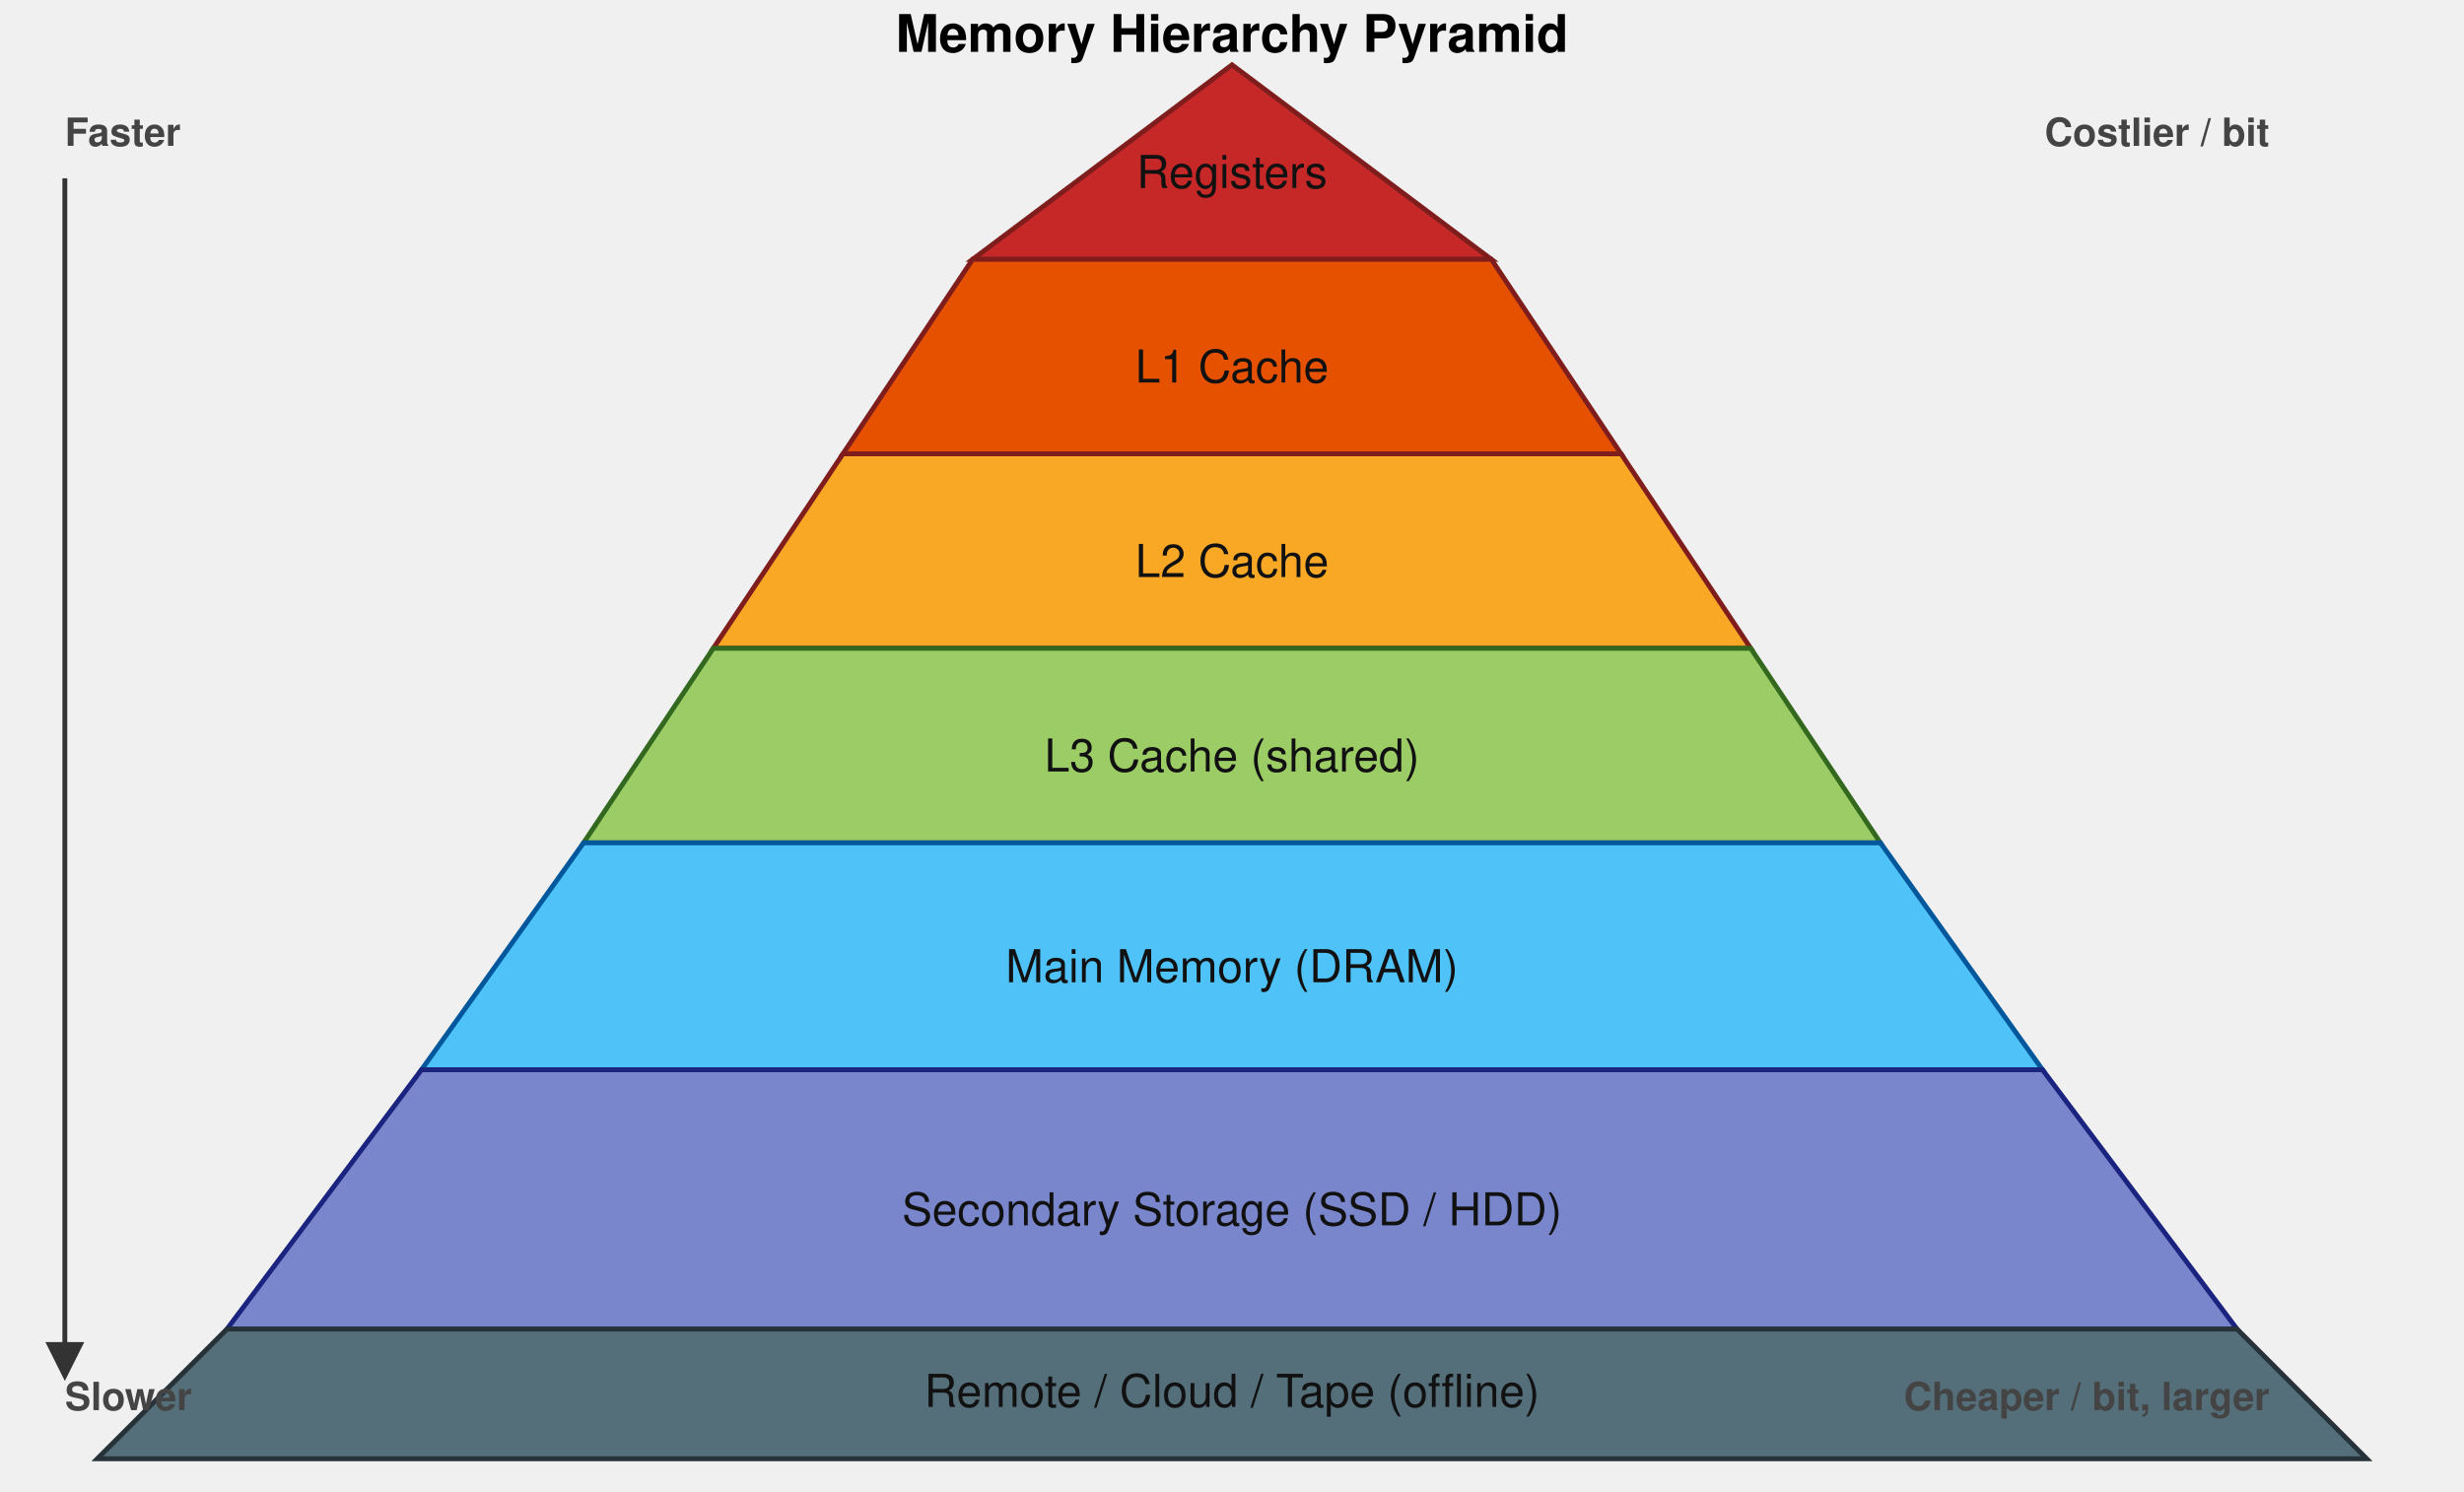
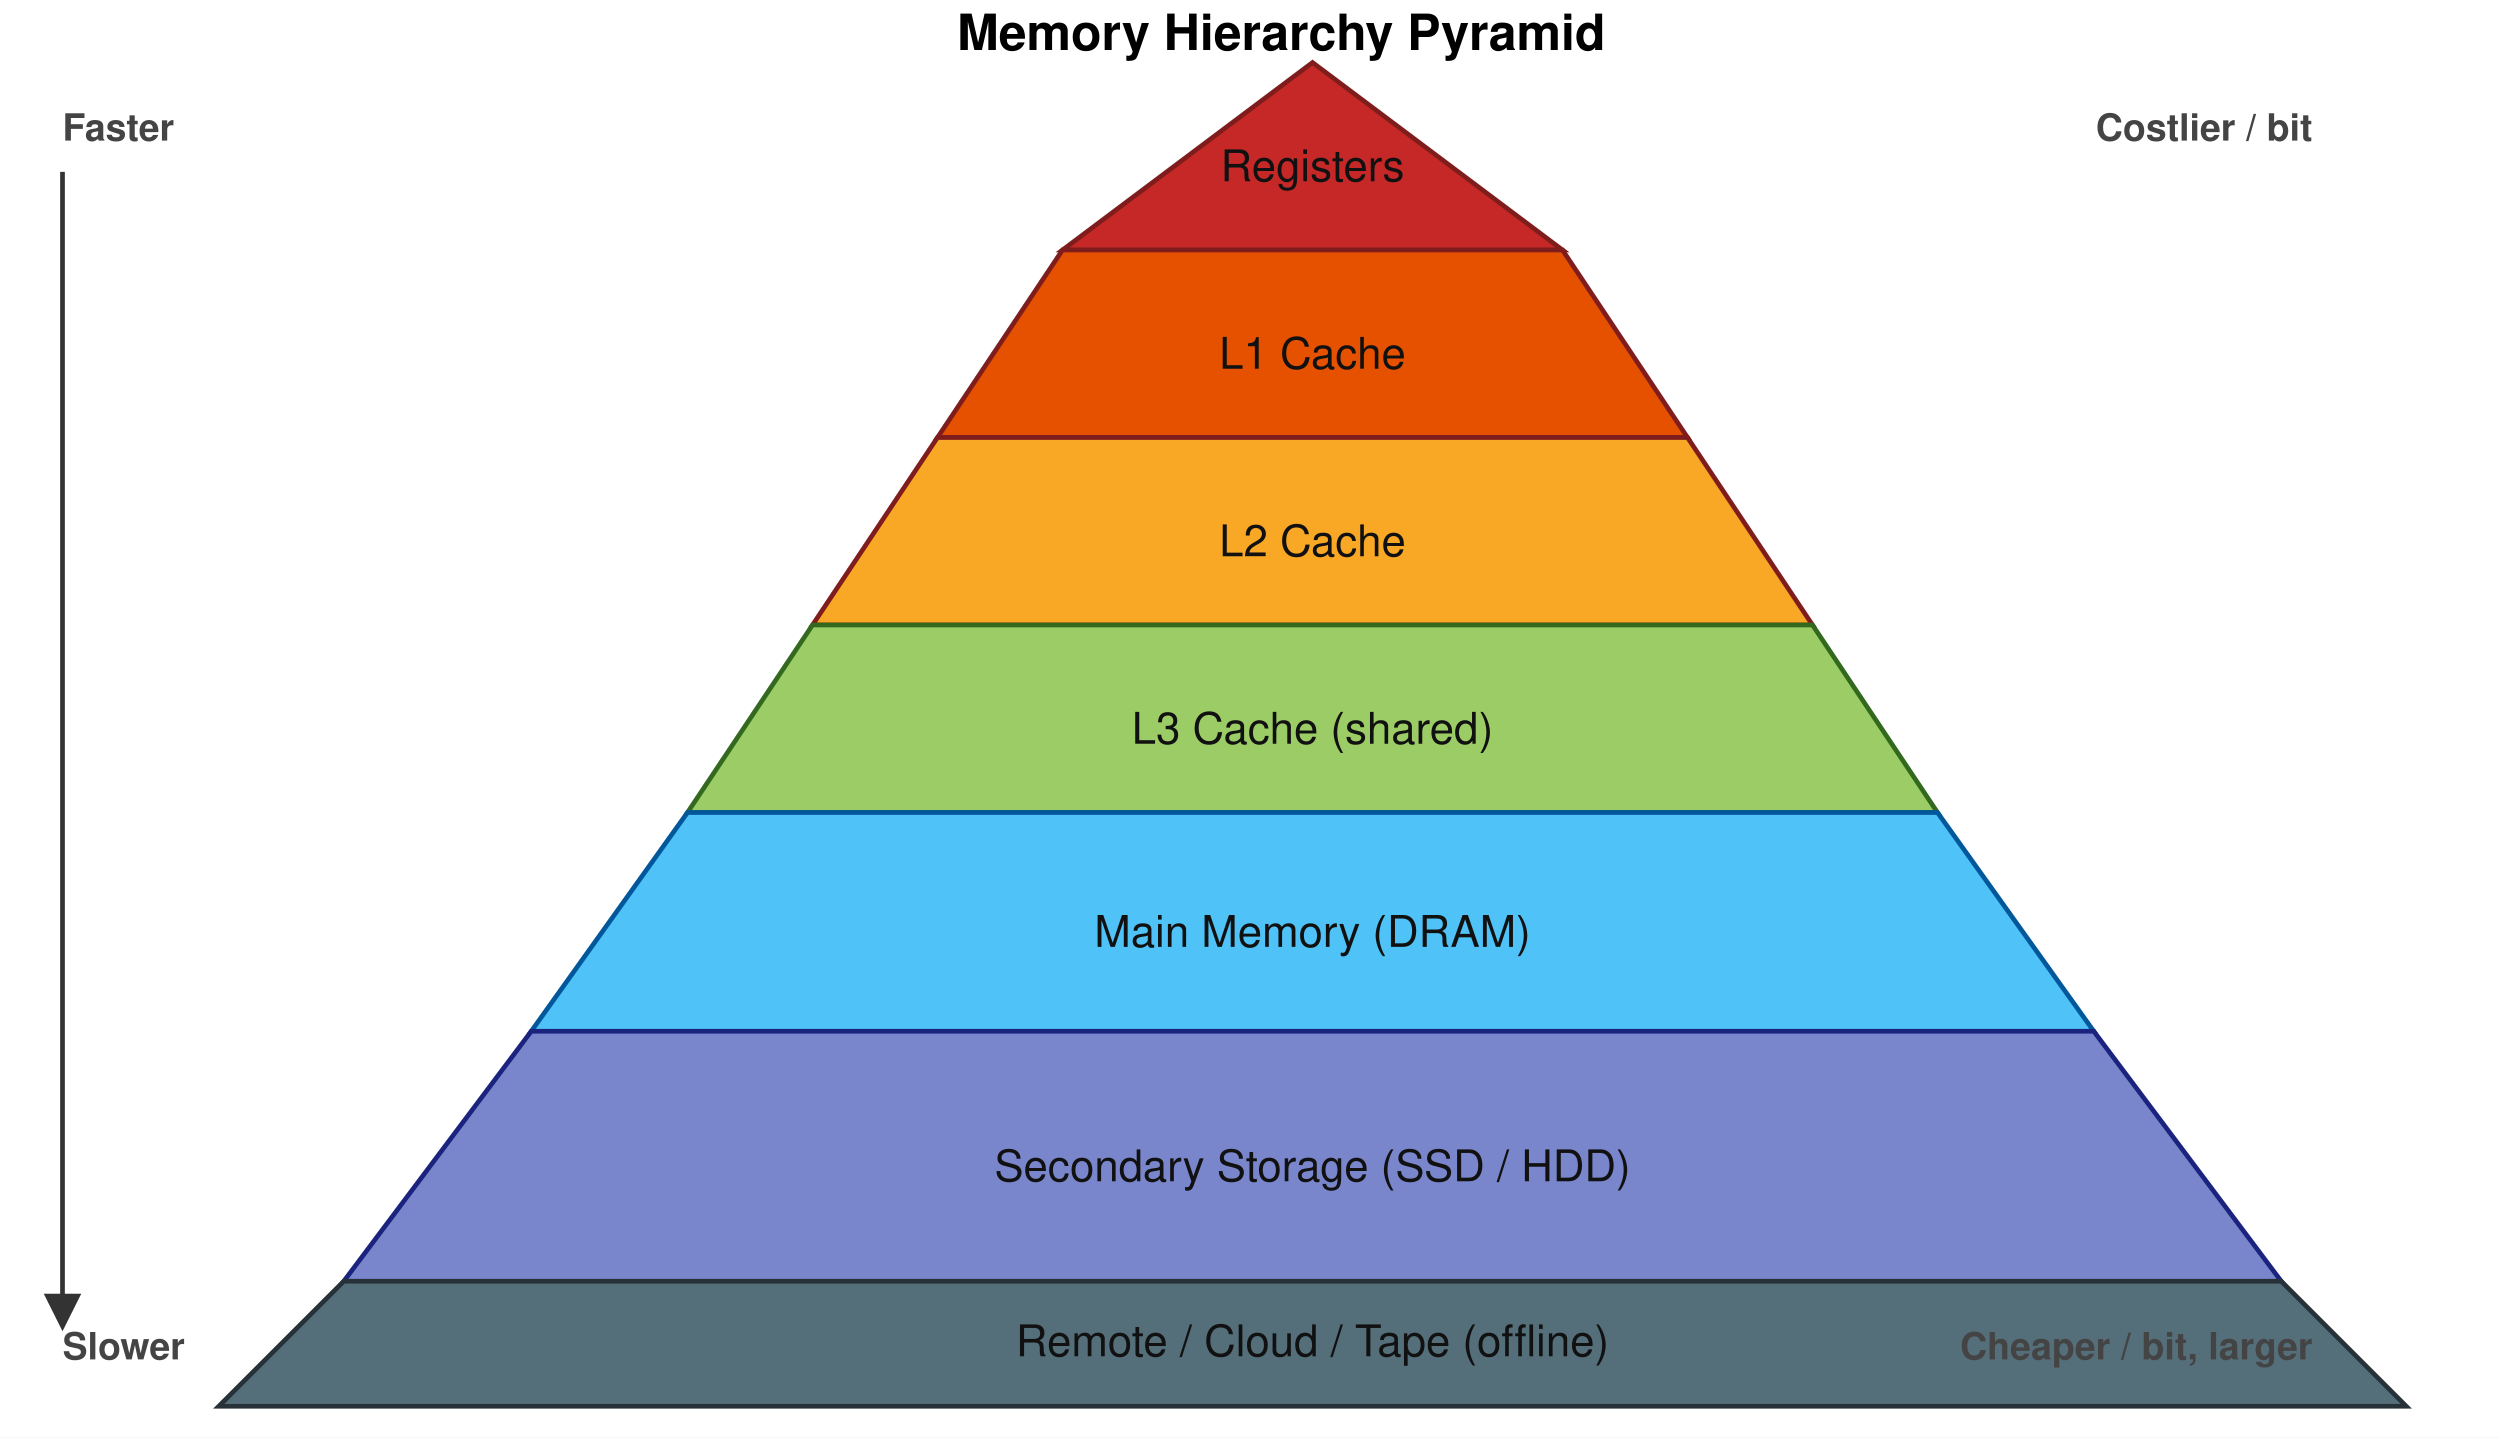
- <svg xmlns="http://www.w3.org/2000/svg" viewBox="0 0 760 460" font-family="Helvetica, Arial, sans-serif">
+ <svg xmlns="http://www.w3.org/2000/svg" viewBox="0 0 800 460" font-family="Helvetica, Arial, sans-serif">
+   <rect x="0" y="0" width="800" height="460" fill="#ffffff" />
  <style>
    .lbl { font-size:14px; fill:#111; text-anchor:middle; }
    .sub { font-size:11px; fill:#333; text-anchor:middle; }
    .side { font-size:12px; fill:#444; }
  </style>
-   <polygon points="380,20 460,80 300,80" fill="#c62828" stroke="#7f1d1d" stroke-width="1.5" />
-   <text x="380" y="58" class="lbl" fill="white">Registers</text>
-   <polygon points="300,80 460,80 500,140 260,140" fill="#e65100" stroke="#7f1d1d" stroke-width="1.5" />
-   <text x="380" y="118" class="lbl" fill="white">L1 Cache</text>
-   <polygon points="260,140 500,140 540,200 220,200" fill="#f9a825" stroke="#7f1d1d" stroke-width="1.5" />
-   <text x="380" y="178" class="lbl">L2 Cache</text>
-   <polygon points="220,200 540,200 580,260 180,260" fill="#9ccc65" stroke="#33691e" stroke-width="1.5" />
-   <text x="380" y="238" class="lbl">L3 Cache (shared)</text>
-   <polygon points="180,260 580,260 630,330 130,330" fill="#4fc3f7" stroke="#01579b" stroke-width="1.5" />
-   <text x="380" y="303" class="lbl">Main Memory (DRAM)</text>
-   <polygon points="130,330 630,330 690,410 70,410" fill="#7986cb" stroke="#1a237e" stroke-width="1.5" />
-   <text x="380" y="378" class="lbl" fill="white">Secondary Storage (SSD / HDD)</text>
-   <polygon points="70,410 690,410 730,450 30,450" fill="#546e7a" stroke="#263238" stroke-width="1.5" />
-   <text x="380" y="434" class="lbl" fill="white">Remote / Cloud / Tape (offline)</text>
+   <polygon points="420,20 500,80 340,80" fill="#c62828" stroke="#7f1d1d" stroke-width="1.5" />
+   <text x="420" y="58" class="lbl" fill="white">Registers</text>
+   <polygon points="340,80 500,80 540,140 300,140" fill="#e65100" stroke="#7f1d1d" stroke-width="1.5" />
+   <text x="420" y="118" class="lbl" fill="white">L1 Cache</text>
+   <polygon points="300,140 540,140 580,200 260,200" fill="#f9a825" stroke="#7f1d1d" stroke-width="1.5" />
+   <text x="420" y="178" class="lbl">L2 Cache</text>
+   <polygon points="260,200 580,200 620,260 220,260" fill="#9ccc65" stroke="#33691e" stroke-width="1.5" />
+   <text x="420" y="238" class="lbl">L3 Cache (shared)</text>
+   <polygon points="220,260 620,260 670,330 170,330" fill="#4fc3f7" stroke="#01579b" stroke-width="1.5" />
+   <text x="420" y="303" class="lbl">Main Memory (DRAM)</text>
+   <polygon points="170,330 670,330 730,410 110,410" fill="#7986cb" stroke="#1a237e" stroke-width="1.5" />
+   <text x="420" y="378" class="lbl" fill="white">Secondary Storage (SSD / HDD)</text>
+   <polygon points="110,410 730,410 770,450 70,450" fill="#546e7a" stroke="#263238" stroke-width="1.5" />
+   <text x="420" y="434" class="lbl" fill="white">Remote / Cloud / Tape (offline)</text>
  <text x="20" y="45" class="side" font-weight="bold">Faster</text>
  <line x1="20" y1="55" x2="20" y2="420" stroke="#333" stroke-width="1.5" marker-end="url(#a1)" />
  <text x="20" y="435" class="side" font-weight="bold">Slower</text>
-   <text x="700" y="45" class="side" font-weight="bold" text-anchor="end">Costlier / bit</text>
-   <text x="700" y="435" class="side" font-weight="bold" text-anchor="end">Cheaper / bit, larger</text>
+   <text x="740" y="45" class="side" font-weight="bold" text-anchor="end">Costlier / bit</text>
+   <text x="740" y="435" class="side" font-weight="bold" text-anchor="end">Cheaper / bit, larger</text>
  <defs>
    <marker id="a1" markerWidth="8" markerHeight="8" refX="4" refY="4" orient="auto">
      <path d="M0,0 L8,4 L0,8 Z" fill="#333" />
    </marker>
  </defs>
-   <text x="380" y="16" text-anchor="middle" font-size="16" font-weight="bold">Memory Hierarchy Pyramid</text>
+   <text x="410" y="16" text-anchor="middle" font-size="16" font-weight="bold">Memory Hierarchy Pyramid</text>
</svg>
